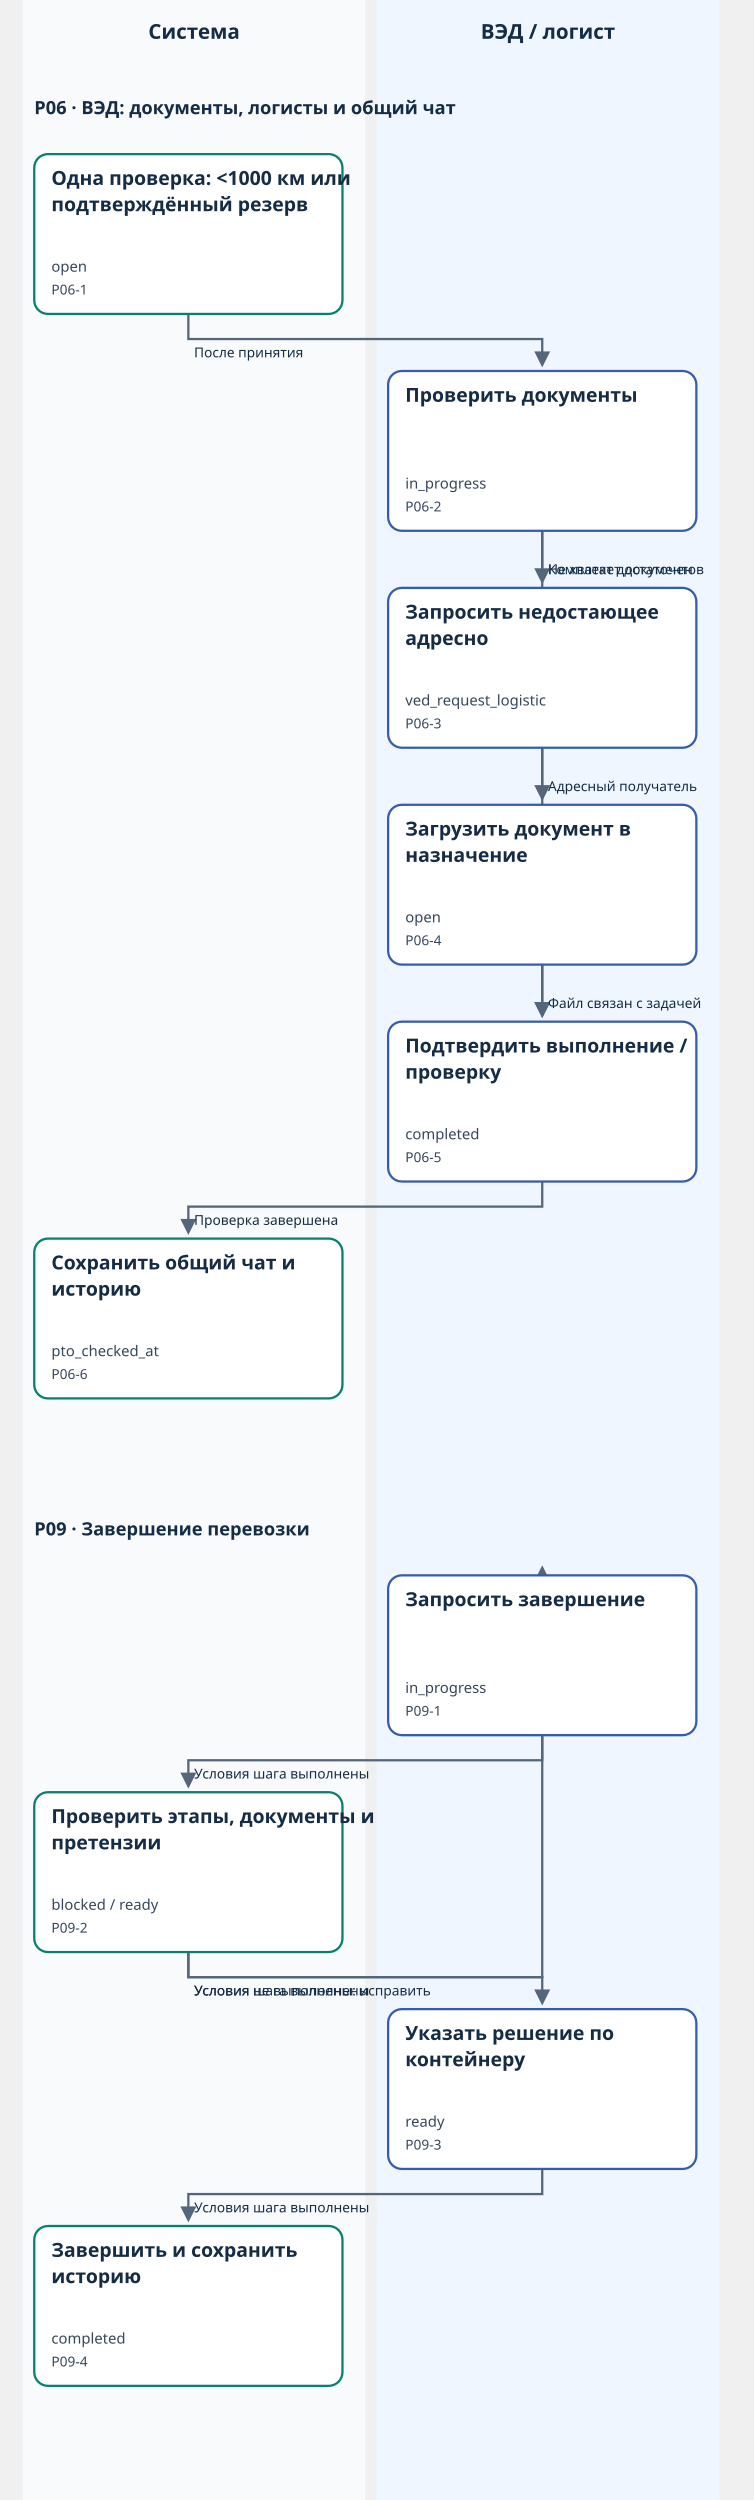
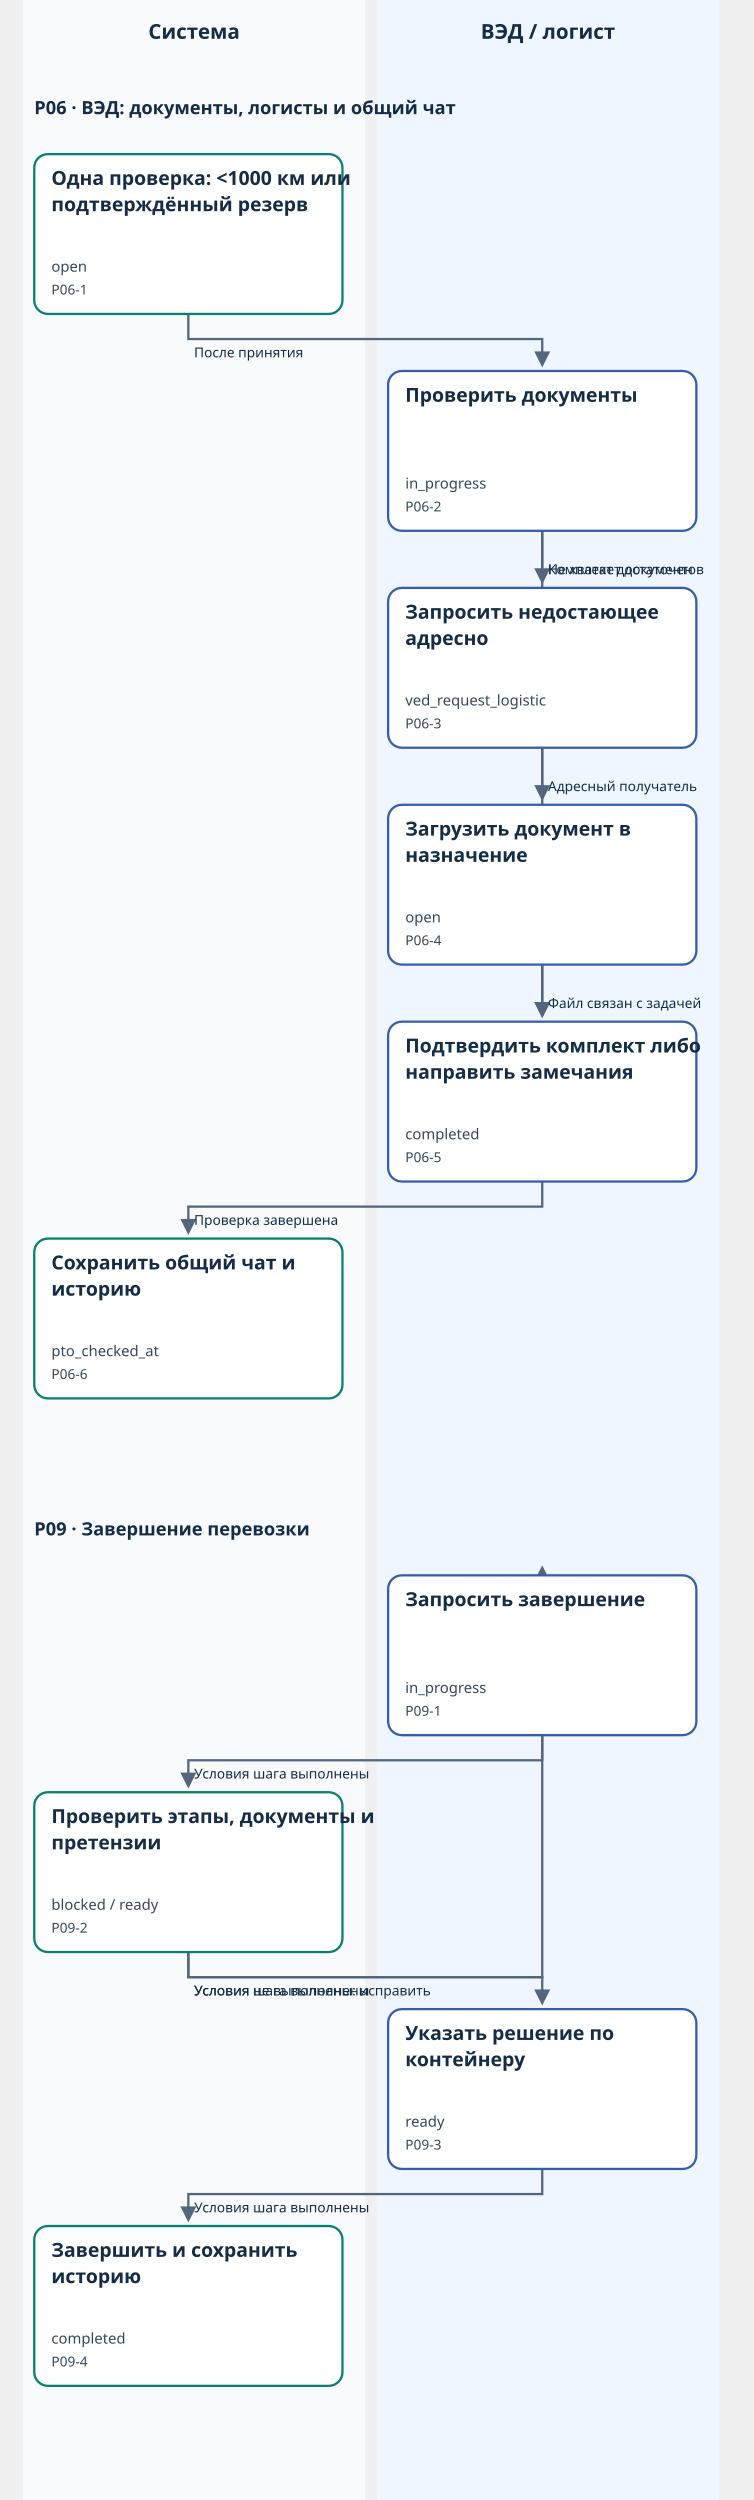
<svg xmlns="http://www.w3.org/2000/svg" role="img" aria-labelledby="title" viewBox="0 0 660 2190">
  <defs>
    <marker id="arrow" viewBox="0 0 10 10" refX="8" refY="5" markerWidth="7" markerHeight="7" orient="auto">
      <path d="M0,0 L10,5 L0,10z" fill="#53667c" />
    </marker>
  </defs>
  <g font-family="system-ui,sans-serif" fill="#142c45">
    <rect x="20" y="0" width="300" height="2190" fill="#f8fafc" />
    <text x="170" y="34" text-anchor="middle" font-size="18" font-weight="700">Система</text>
    <rect x="330" y="0" width="300" height="2190" fill="#eff6ff" />
    <text x="480" y="34" text-anchor="middle" font-size="18" font-weight="700">ВЭД / логист</text>
    <text x="30" y="100" font-size="16" font-weight="700">P06 · ВЭД: документы, логисты и общий чат</text>
    <text x="30" y="1345" font-size="16" font-weight="700">P09 · Завершение перевозки</text>
    <path d="M165,275 V297 H475 V319" fill="none" stroke="#53667c" stroke-width="2" marker-end="url(#arrow)" />
    <text x="170" y="313" font-size="12">После принятия</text>
    <path d="M475,465 V487 H475 V889" fill="none" stroke="#53667c" stroke-width="2" marker-end="url(#arrow)" />
    <text x="480" y="503" font-size="12">Комплект достаточен</text>
    <path d="M475,465 V487 H475 V509" fill="none" stroke="#53667c" stroke-width="2" marker-end="url(#arrow)" />
    <text x="480" y="503" font-size="12">Не хватает документов</text>
    <path d="M475,655 V677 H475 V699" fill="none" stroke="#53667c" stroke-width="2" marker-end="url(#arrow)" />
    <text x="480" y="693" font-size="12">Адресный получатель</text>
    <path d="M475,845 V867 H475 V889" fill="none" stroke="#53667c" stroke-width="2" marker-end="url(#arrow)" />
    <text x="480" y="883" font-size="12">Файл связан с задачей</text>
    <path d="M475,1035 V1057 H165 V1079" fill="none" stroke="#53667c" stroke-width="2" marker-end="url(#arrow)" />
    <text x="170" y="1073" font-size="12">Проверка завершена</text>
    <path d="M475,1520 V1542 H165 V1564" fill="none" stroke="#53667c" stroke-width="2" marker-end="url(#arrow)" />
    <text x="170" y="1558" font-size="12">Условия шага выполнены</text>
    <path d="M165,1710 V1732 H475 V1754" fill="none" stroke="#53667c" stroke-width="2" marker-end="url(#arrow)" />
    <text x="170" y="1748" font-size="12">Условия шага выполнены</text>
    <path d="M475,1900 V1922 H165 V1944" fill="none" stroke="#53667c" stroke-width="2" marker-end="url(#arrow)" />
    <text x="170" y="1938" font-size="12">Условия шага выполнены</text>
    <path d="M165,1710 V1732 H475 V1374" fill="none" stroke="#53667c" stroke-width="2" marker-end="url(#arrow)" />
    <text x="170" y="1748" font-size="12">Условия не выполнены: исправить</text>
    <g id="P06-1">
      <rect x="30" y="135" width="270" height="140" rx="12" fill="white" stroke="#07806d" stroke-width="2" />
      <text x="45" y="162" font-size="17" font-weight="600">Одна проверка: &lt;1000 км или</text>
      <text x="45" y="185" font-size="17" font-weight="600">подтверждённый резерв</text>
      <text x="45" y="238" font-size="13" fill="#35465b">open</text>
      <text x="45" y="258" font-size="12" fill="#35465b">P06-1</text>
    </g>
    <g id="P06-2">
      <rect x="340" y="325" width="270" height="140" rx="12" fill="white" stroke="#365dad" stroke-width="2" />
      <text x="355" y="352" font-size="17" font-weight="600">Проверить документы</text>
      <text x="355" y="428" font-size="13" fill="#35465b">in_progress</text>
      <text x="355" y="448" font-size="12" fill="#35465b">P06-2</text>
    </g>
    <g id="P06-3">
      <rect x="340" y="515" width="270" height="140" rx="12" fill="white" stroke="#365dad" stroke-width="2" />
      <text x="355" y="542" font-size="17" font-weight="600">Запросить недостающее</text>
      <text x="355" y="565" font-size="17" font-weight="600">адресно</text>
      <text x="355" y="618" font-size="13" fill="#35465b">ved_request_logistic</text>
      <text x="355" y="638" font-size="12" fill="#35465b">P06-3</text>
    </g>
    <g id="P06-4">
      <rect x="340" y="705" width="270" height="140" rx="12" fill="white" stroke="#365dad" stroke-width="2" />
      <text x="355" y="732" font-size="17" font-weight="600">Загрузить документ в</text>
      <text x="355" y="755" font-size="17" font-weight="600">назначение</text>
      <text x="355" y="808" font-size="13" fill="#35465b">open</text>
      <text x="355" y="828" font-size="12" fill="#35465b">P06-4</text>
    </g>
    <g id="P06-5">
      <rect x="340" y="895" width="270" height="140" rx="12" fill="white" stroke="#365dad" stroke-width="2" />
-       <text x="355" y="922" font-size="17" font-weight="600">Подтвердить выполнение /</text>
-       <text x="355" y="945" font-size="17" font-weight="600">проверку</text>
+       <text x="355" y="922" font-size="17" font-weight="600">Подтвердить комплект либо</text>
+       <text x="355" y="945" font-size="17" font-weight="600">направить замечания</text>
      <text x="355" y="998" font-size="13" fill="#35465b">completed</text>
      <text x="355" y="1018" font-size="12" fill="#35465b">P06-5</text>
    </g>
    <g id="P06-6">
      <rect x="30" y="1085" width="270" height="140" rx="12" fill="white" stroke="#07806d" stroke-width="2" />
      <text x="45" y="1112" font-size="17" font-weight="600">Сохранить общий чат и</text>
      <text x="45" y="1135" font-size="17" font-weight="600">историю</text>
      <text x="45" y="1188" font-size="13" fill="#35465b">pto_checked_at</text>
      <text x="45" y="1208" font-size="12" fill="#35465b">P06-6</text>
    </g>
    <g id="P09-1">
      <rect x="340" y="1380" width="270" height="140" rx="12" fill="white" stroke="#365dad" stroke-width="2" />
      <text x="355" y="1407" font-size="17" font-weight="600">Запросить завершение</text>
      <text x="355" y="1483" font-size="13" fill="#35465b">in_progress</text>
      <text x="355" y="1503" font-size="12" fill="#35465b">P09-1</text>
    </g>
    <g id="P09-2">
      <rect x="30" y="1570" width="270" height="140" rx="12" fill="white" stroke="#07806d" stroke-width="2" />
      <text x="45" y="1597" font-size="17" font-weight="600">Проверить этапы, документы и</text>
      <text x="45" y="1620" font-size="17" font-weight="600">претензии</text>
      <text x="45" y="1673" font-size="13" fill="#35465b">blocked / ready</text>
      <text x="45" y="1693" font-size="12" fill="#35465b">P09-2</text>
    </g>
    <g id="P09-3">
      <rect x="340" y="1760" width="270" height="140" rx="12" fill="white" stroke="#365dad" stroke-width="2" />
      <text x="355" y="1787" font-size="17" font-weight="600">Указать решение по</text>
      <text x="355" y="1810" font-size="17" font-weight="600">контейнеру</text>
      <text x="355" y="1863" font-size="13" fill="#35465b">ready</text>
      <text x="355" y="1883" font-size="12" fill="#35465b">P09-3</text>
    </g>
    <g id="P09-4">
      <rect x="30" y="1950" width="270" height="140" rx="12" fill="white" stroke="#07806d" stroke-width="2" />
      <text x="45" y="1977" font-size="17" font-weight="600">Завершить и сохранить</text>
      <text x="45" y="2000" font-size="17" font-weight="600">историю</text>
      <text x="45" y="2053" font-size="13" fill="#35465b">completed</text>
      <text x="45" y="2073" font-size="12" fill="#35465b">P09-4</text>
    </g>
  </g>
</svg>
